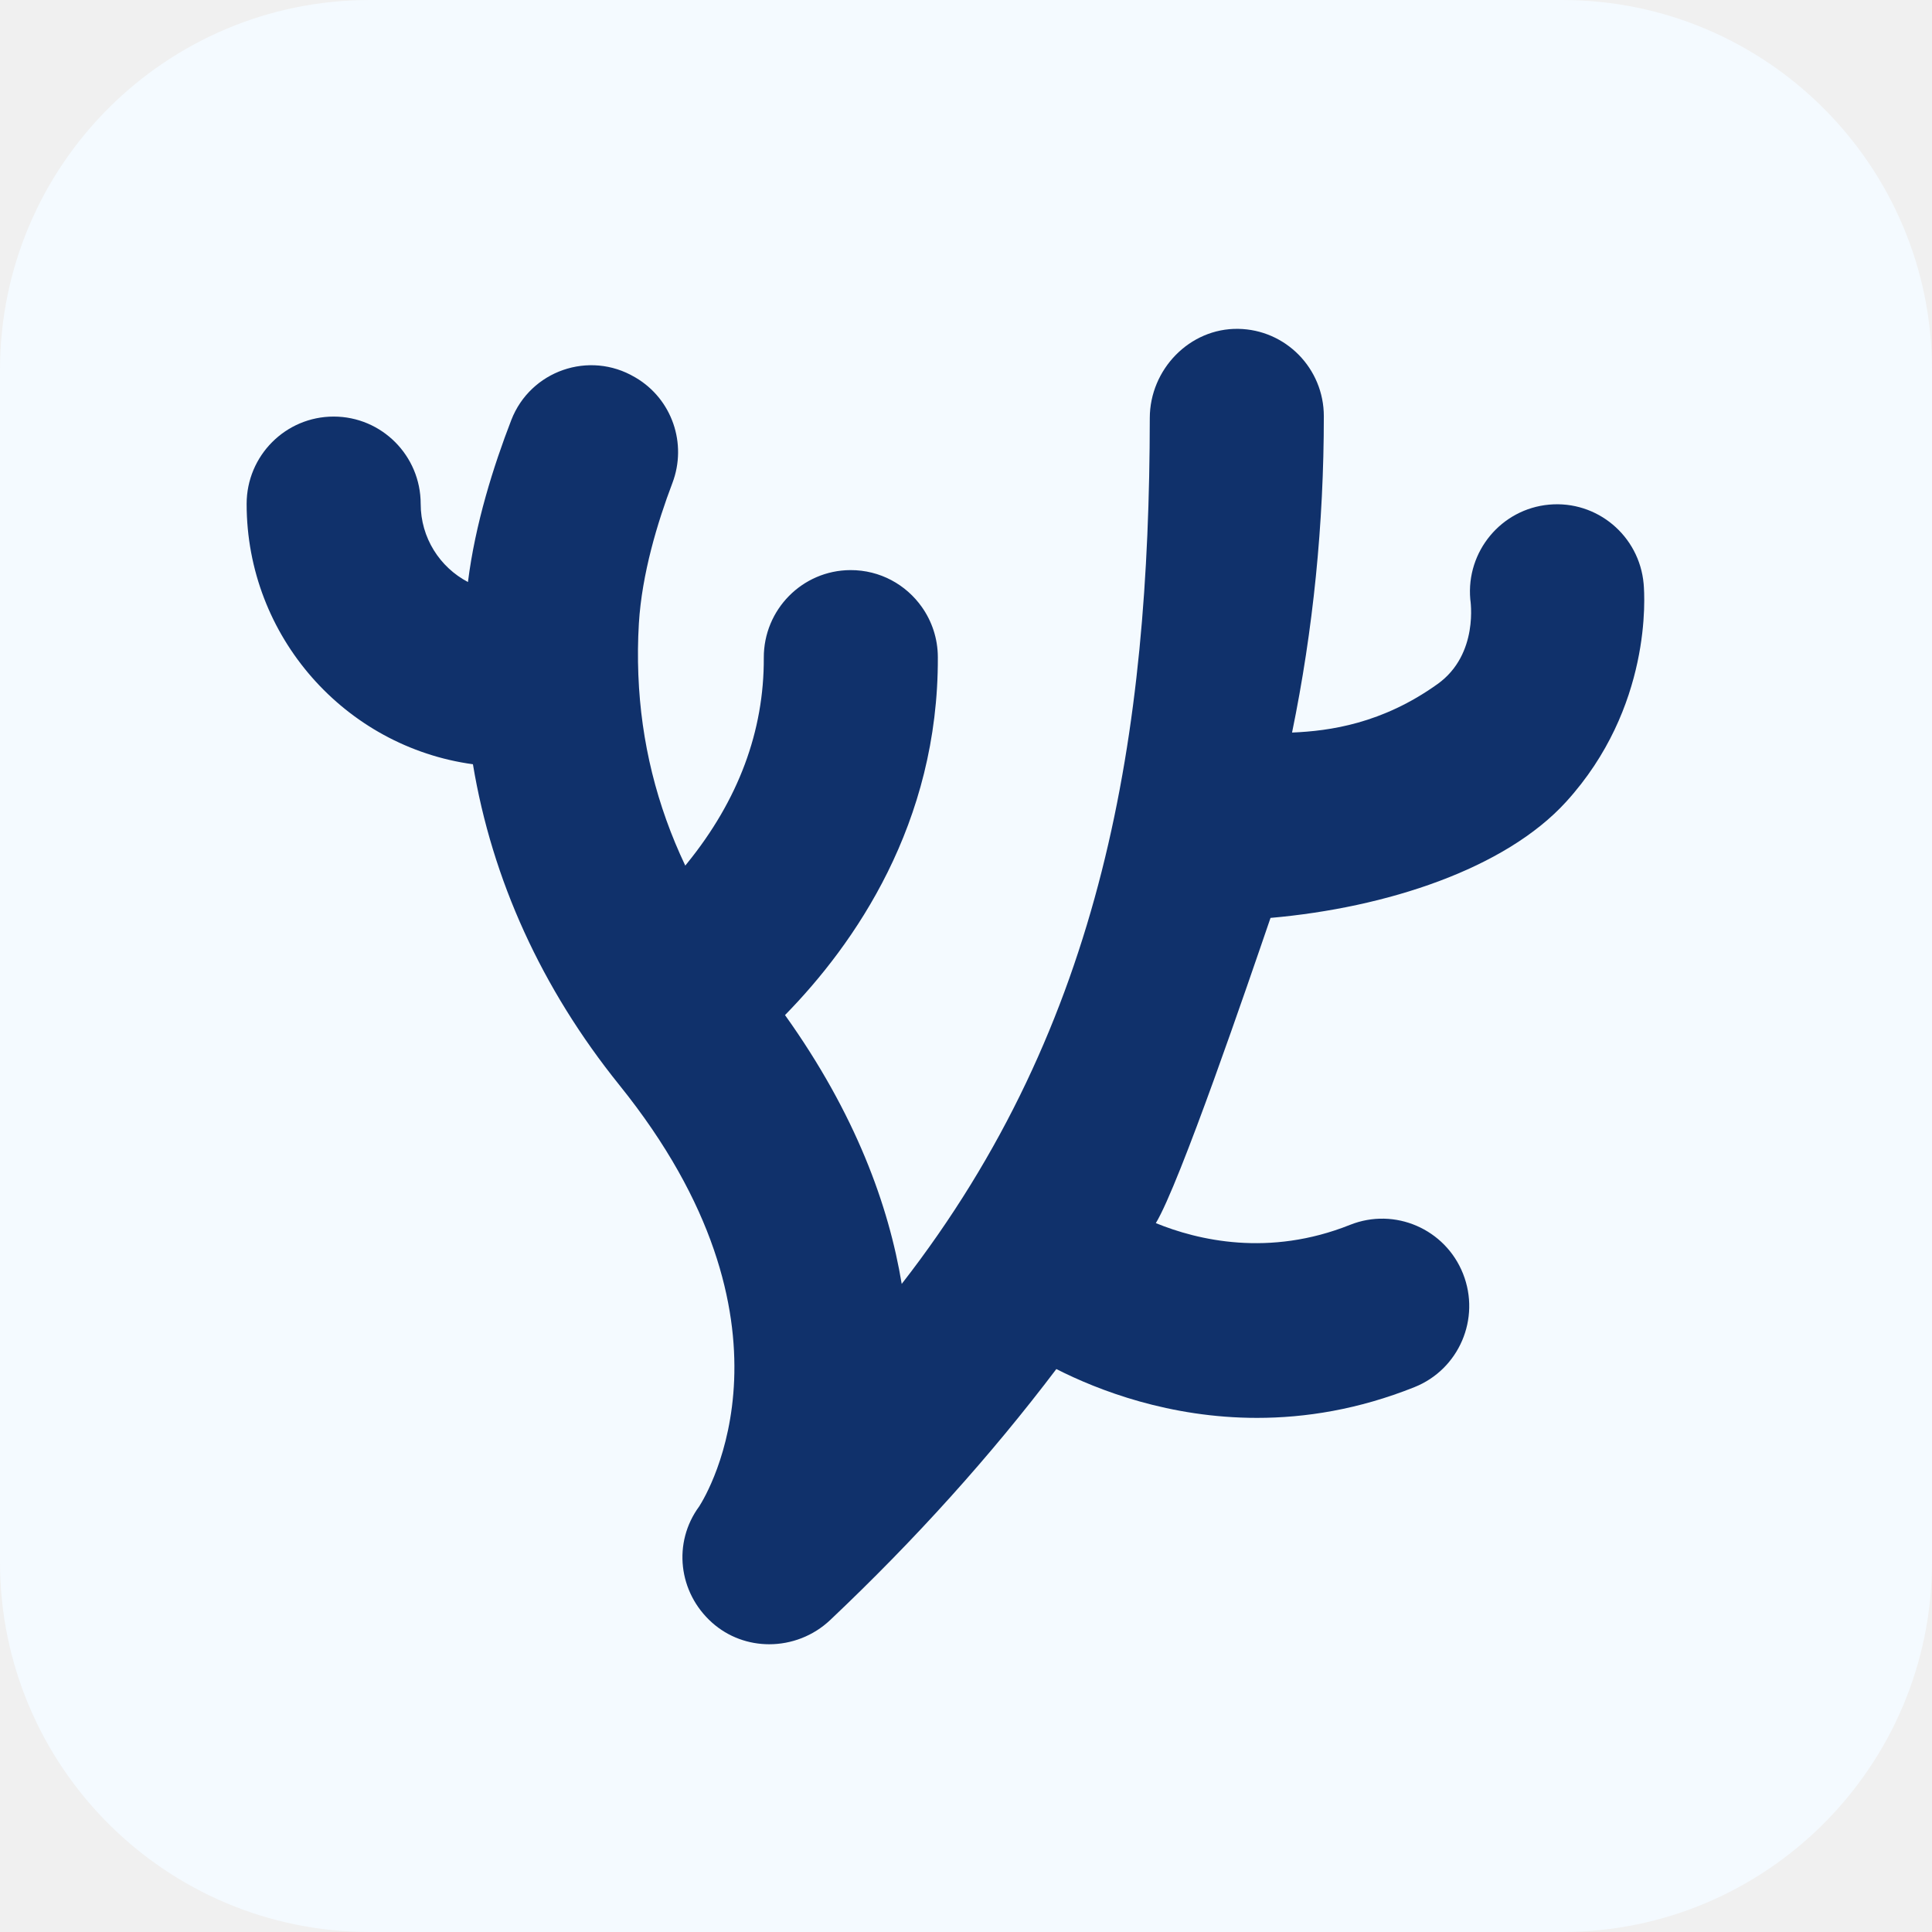
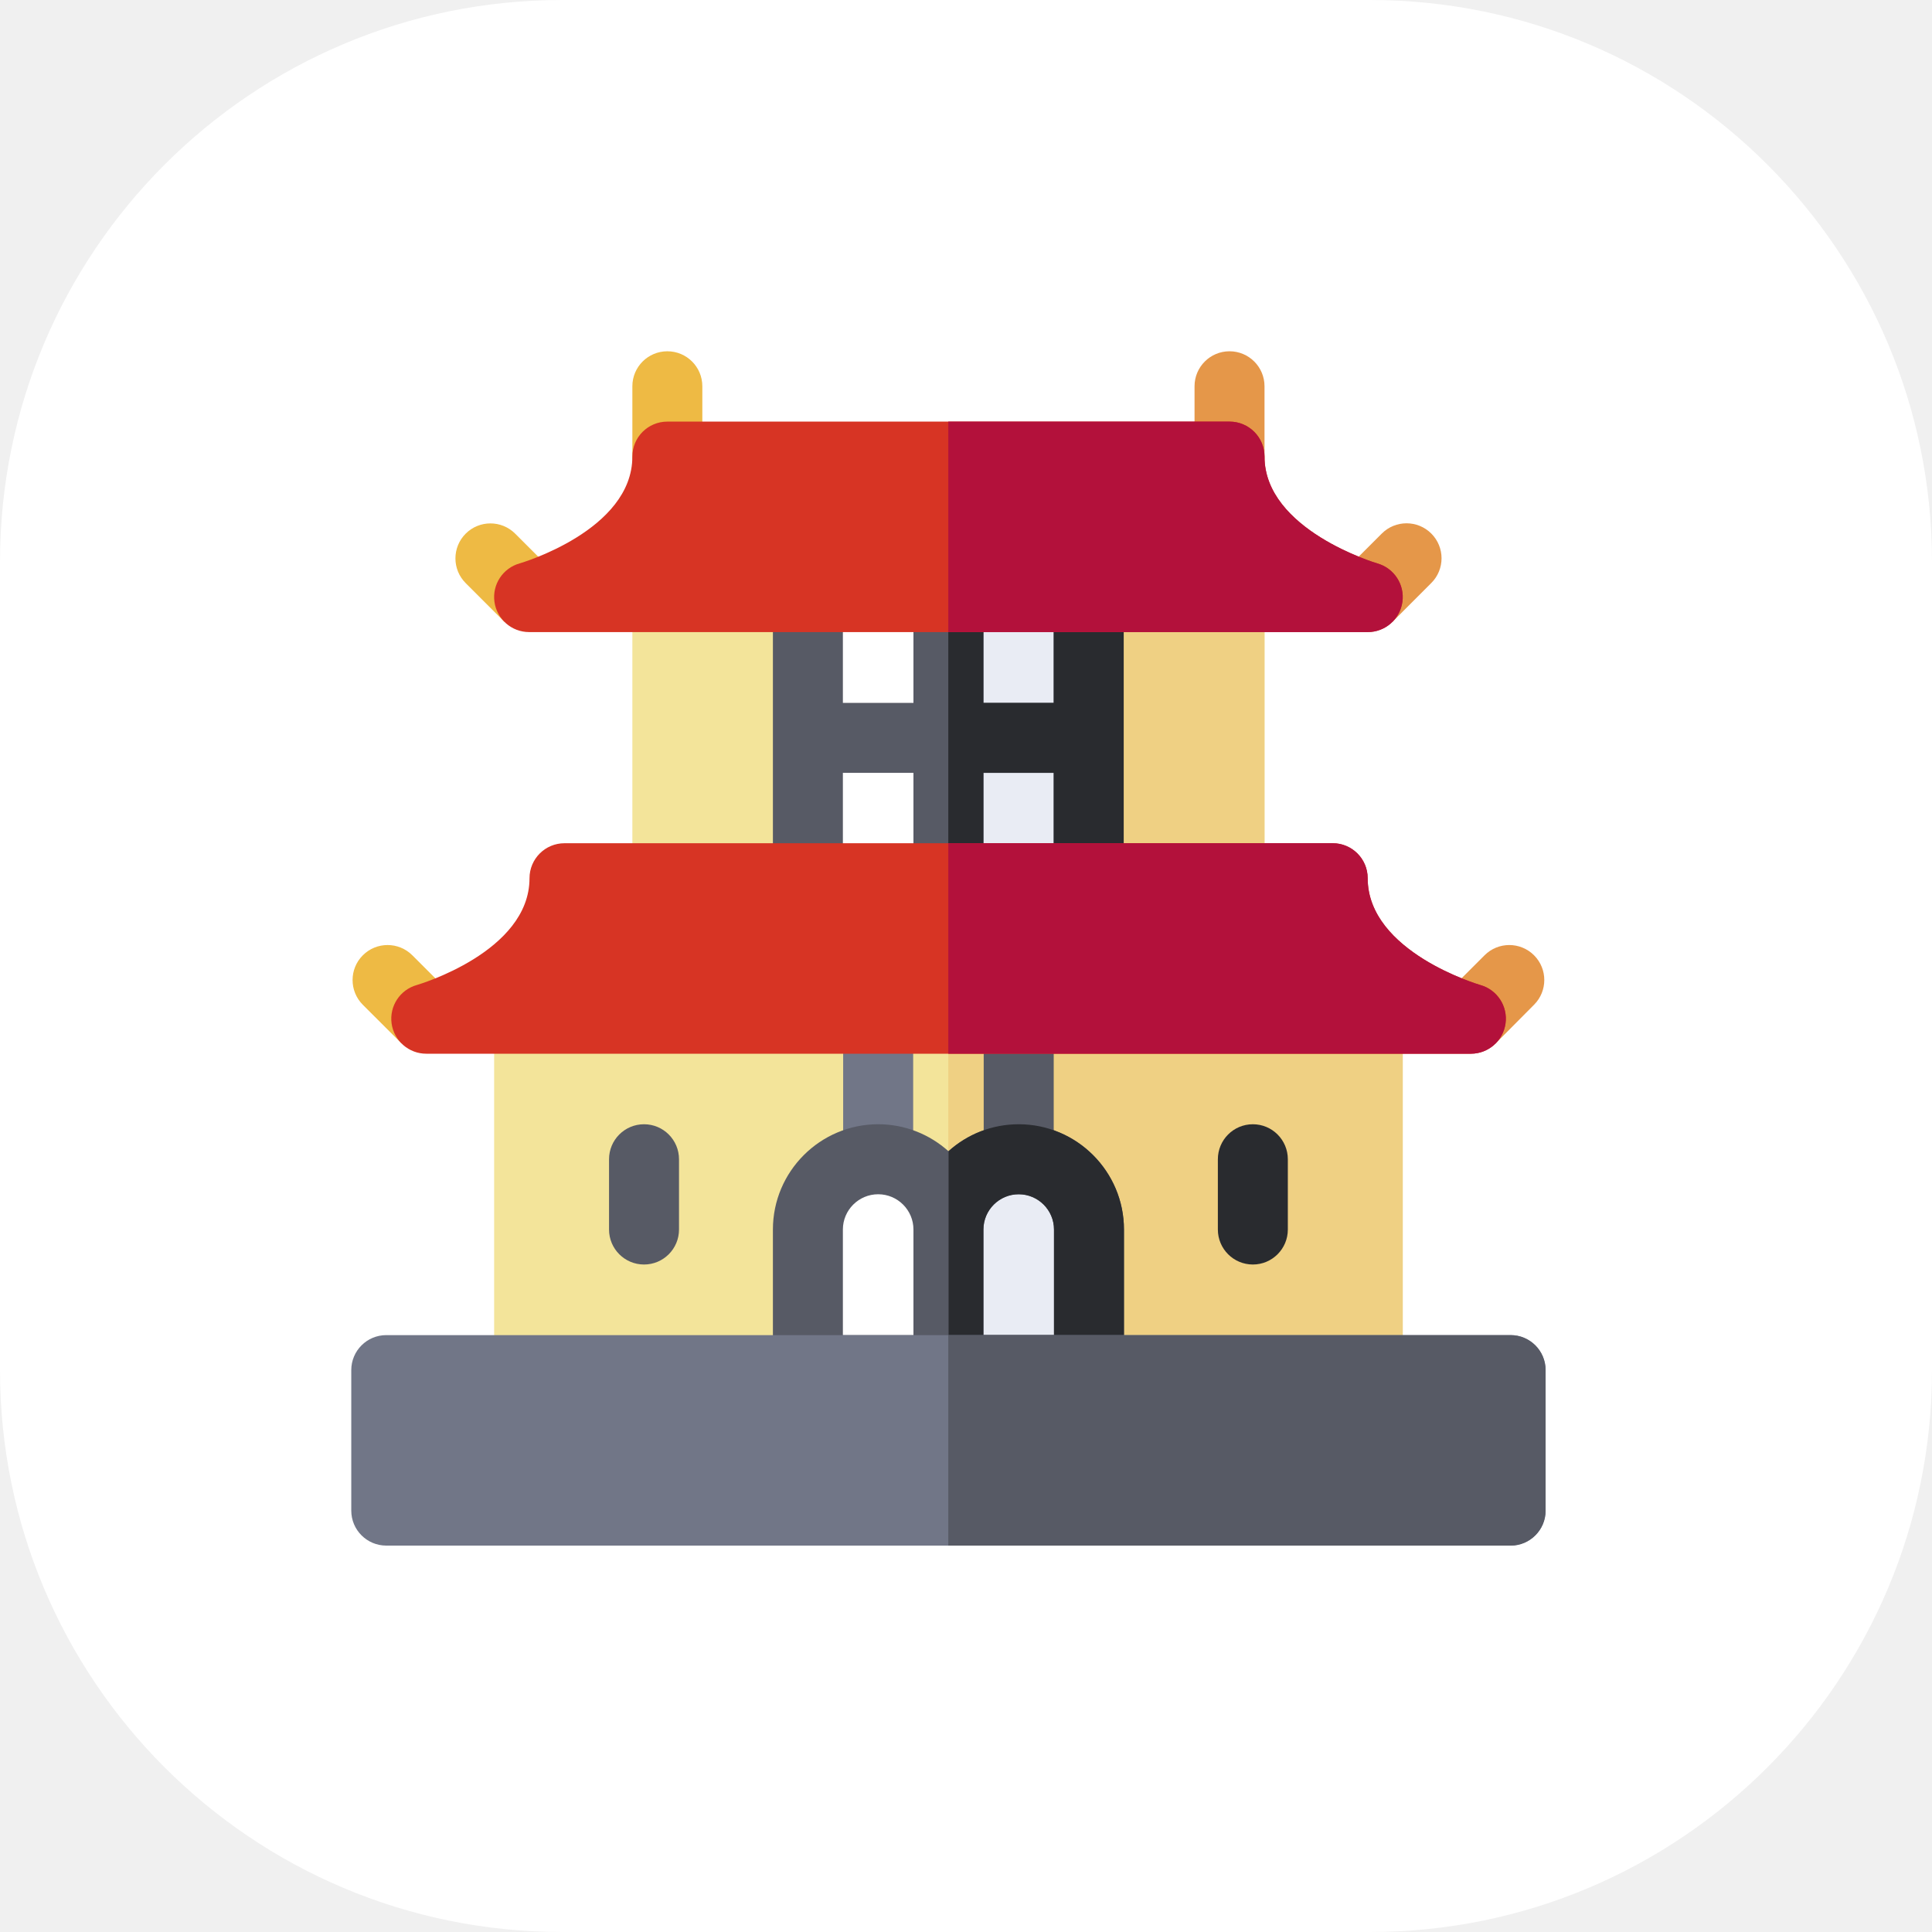
- <svg xmlns="http://www.w3.org/2000/svg" width="47" height="47" viewBox="0 0 47 47" fill="none">
-   <rect width="47" height="47" rx="9" fill="#F4FAFF" />
-   <path d="M39.985 14.202C39.88 13.033 38.852 12.171 37.687 12.276C36.523 12.381 35.664 13.414 35.768 14.582C35.769 14.593 35.985 15.914 34.974 16.639C33.625 17.606 32.346 17.783 31.432 17.821C31.946 15.32 32.205 12.751 32.205 10.125C32.205 8.962 31.275 8.017 30.12 8C28.941 7.983 27.973 8.985 27.971 10.169C27.962 17.831 26.872 24.892 21.936 31.234C21.622 29.336 20.818 27.101 19.097 24.694C20.784 22.971 22.833 20.04 22.815 15.984C22.813 15.532 22.67 15.113 22.428 14.77C22.043 14.222 21.407 13.866 20.688 13.869C19.519 13.874 18.576 14.83 18.581 16.003C18.589 17.784 17.962 19.465 16.717 21C16.702 21.02 16.686 21.038 16.671 21.058C15.976 19.595 15.594 18.049 15.53 16.431C15.529 16.424 15.529 16.416 15.529 16.409C15.513 15.999 15.517 15.585 15.542 15.166C15.615 13.96 15.995 12.706 16.357 11.752C16.722 10.792 16.348 9.708 15.466 9.188L15.443 9.175C14.335 8.521 12.904 9.016 12.438 10.219C12.006 11.336 11.56 12.747 11.384 14.159C10.701 13.801 10.234 13.084 10.234 12.258C10.234 11.085 9.286 10.134 8.117 10.134C6.948 10.134 6 11.085 6 12.259C6 15.489 8.401 18.168 11.505 18.592C11.971 21.396 13.174 24.046 15.068 26.397C19.725 32.177 17.209 36.336 17.009 36.647C16.36 37.53 16.503 38.741 17.32 39.472C17.716 39.826 18.214 40 18.713 40C19.248 40 19.784 39.801 20.197 39.41C22.262 37.457 24.099 35.417 25.698 33.305C26.718 33.823 28.45 34.493 30.58 34.493C31.753 34.493 33.046 34.29 34.407 33.746C35.494 33.313 36.024 32.078 35.592 30.987C35.16 29.897 33.93 29.364 32.843 29.797C30.873 30.584 29.139 30.172 28.118 29.755C28.696 28.806 30.378 23.878 30.908 22.33C33.732 22.082 36.615 21.136 38.098 19.507C40.188 17.212 40.012 14.503 39.985 14.202V14.202Z" fill="#10316B" />
+ <svg xmlns="http://www.w3.org/2000/svg" width="55" height="55" viewBox="0 0 55 55" fill="none">
+   <rect width="55" height="55" rx="16" fill="white" />
+   <path d="M38.937 40H15.063C14.513 40 14.067 39.554 14.067 39.004V29.012C14.067 28.462 14.513 28.016 15.063 28.016H38.937C39.487 28.016 39.933 28.462 39.933 29.012V39.004C39.933 39.554 39.487 40 38.937 40Z" fill="#F3E49A" />
+   <path d="M38.937 28.016H26.996V40H38.937C39.487 40 39.933 39.554 39.933 39.004V29.012C39.933 28.462 39.487 28.016 38.937 28.016Z" fill="#EFD083" />
+   <path d="M24.003 29.012H25.996V33.002H24.003V29.012Z" fill="#717687" />
+   <path d="M28.004 29.012H29.997V33.002H28.004V29.012Z" fill="#575A65" />
+   <path d="M18.334 35.998C17.784 35.998 17.338 35.552 17.338 35.002V33.002C17.338 32.451 17.784 32.005 18.334 32.005C18.884 32.005 19.33 32.451 19.33 33.002V35.002C19.33 35.552 18.884 35.998 18.334 35.998Z" fill="#575A65" />
+   <path d="M35.666 35.998C35.116 35.998 34.67 35.552 34.67 35.002V33.002C34.67 32.451 35.116 32.005 35.666 32.005C36.216 32.005 36.662 32.451 36.662 33.002V35.002C36.662 35.552 36.216 35.998 35.666 35.998Z" fill="#292B2F" />
+   <path d="M28.548 32.91C27.953 32.91 27.411 33.135 27 33.504C26.589 33.135 26.047 32.91 25.452 32.91C24.174 32.91 23.134 33.95 23.134 35.228V38.325C23.134 38.75 23.479 39.095 23.905 39.095H30.095C30.521 39.095 30.866 38.75 30.866 38.325V35.228C30.866 33.95 29.826 32.91 28.548 32.91Z" fill="white" />
+   <path d="M28.547 32.91C27.955 32.91 27.414 33.134 27.004 33.501V39.095H30.095C30.521 39.095 30.866 38.75 30.866 38.325V35.228C30.866 33.95 29.826 32.91 28.547 32.91Z" fill="#E9ECF4" />
+   <path d="M35.002 26.009H18.998C18.448 26.009 18.002 25.563 18.002 25.012V16.998C18.002 16.447 18.448 16.002 18.998 16.002H35.002C35.552 16.002 35.998 16.447 35.998 16.998V25.012C35.998 25.563 35.552 26.009 35.002 26.009Z" fill="#F3E49A" />
+   <path d="M35.002 16.002H26.996V26.009H35.002C35.552 26.009 35.998 25.563 35.998 25.012V16.998C35.998 16.447 35.552 16.002 35.002 16.002Z" fill="#EFD083" />
+   <path d="M23.104 17.103H30.896V24.894H23.104V17.103Z" fill="white" />
+   <path d="M27.004 17.103H30.896V24.894H27.004V17.103Z" fill="#E9ECF4" />
+   <path d="M30.993 16.002H22.999C22.449 16.002 22.003 16.447 22.003 16.998V25C22.003 25.55 22.449 25.996 22.999 25.996H30.993C31.543 25.996 31.989 25.55 31.989 25V16.998C31.989 16.447 31.543 16.002 30.993 16.002ZM29.997 20.009H27.996V17.33H29.997V20.009ZM26.004 17.33V20.009H23.995V17.33H26.004ZM23.995 22.001H26.004V24.668H23.995V22.001ZM27.996 24.668V22.001H29.997V24.668H27.996Z" fill="#575A65" />
+   <path d="M30.993 16.002H26.996V25.996H30.993C31.543 25.996 31.989 25.55 31.989 25V16.998C31.989 16.447 31.543 16.002 30.993 16.002ZM29.997 24.668H27.996V22.001H29.997V24.668ZM29.997 20.009H27.996V17.33H29.997V20.009Z" fill="#292B2F" />
+   <path d="M18.998 14.002C18.448 14.002 18.002 13.556 18.002 13.006V10.996C18.002 10.446 18.448 10 18.998 10C19.548 10 19.994 10.446 19.994 10.996V13.006C19.994 13.556 19.548 14.002 18.998 14.002Z" fill="#EEBA44" />
+   <path d="M35.002 14.002C34.452 14.002 34.006 13.556 34.006 13.006V10.996C34.006 10.446 34.452 10 35.002 10C35.552 10 35.998 10.446 35.998 10.996V13.006C35.998 13.556 35.552 14.002 35.002 14.002Z" fill="#E59749" />
+   <path d="M15.224 17.103C14.969 17.103 14.925 17.136 14.359 17.702L13.257 16.6C12.868 16.212 12.868 15.581 13.257 15.192C13.646 14.803 14.277 14.803 14.666 15.192L15.767 16.293C16.156 16.682 16.156 17.313 15.767 17.702C15.573 17.896 15.479 17.103 15.224 17.103Z" fill="#EEBA44" />
+   <path d="M38.236 17.699C37.847 17.31 37.847 16.679 38.236 16.29L39.337 15.189C39.726 14.8 40.357 14.8 40.746 15.189C41.135 15.578 41.135 16.208 40.746 16.597L39.644 17.7C39.644 17.7 38.43 17.893 38.236 17.699V17.699Z" fill="#E59749" />
+   <path d="M38.937 17.994H15.063C14.565 17.994 14.144 17.626 14.076 17.133C14.008 16.64 14.315 16.172 14.795 16.038C14.824 16.03 18.002 15.099 18.002 12.998C18.002 12.447 18.448 12.002 18.998 12.002H35.002C35.552 12.002 35.998 12.447 35.998 12.998C35.998 15.082 39.174 16.029 39.206 16.038C39.685 16.172 39.992 16.64 39.924 17.133C39.856 17.626 39.435 17.994 38.937 17.994Z" fill="#D73424" />
+   <path d="M11.431 29.705L10.329 28.604C9.94 28.215 9.94 27.584 10.329 27.195C10.718 26.806 11.349 26.806 11.738 27.195L12.839 28.296C13.228 28.685 11.431 29.705 11.431 29.705V29.705Z" fill="#EEBA44" />
+   <path d="M41.161 29.705C40.772 29.316 40.772 28.685 41.161 28.296L42.262 27.195C42.651 26.806 43.282 26.806 43.671 27.195C44.06 27.584 44.06 28.214 43.671 28.603L42.574 29.708C42.574 29.708 41.355 29.899 41.161 29.705Z" fill="#E59749" />
+   <path d="M41.874 29.997H12.135C11.637 29.997 11.216 29.629 11.148 29.136C11.081 28.643 11.387 28.175 11.867 28.041C11.896 28.033 15.074 27.102 15.074 25.001C15.074 24.451 15.52 24.005 16.07 24.005H37.939C38.489 24.005 38.935 24.451 38.935 25.001C38.935 27.102 42.113 28.033 42.145 28.042C42.623 28.178 42.928 28.646 42.859 29.138C42.791 29.63 42.371 29.997 41.874 29.997V29.997Z" fill="#D73424" />
+   <path d="M42.145 28.042C42.113 28.033 38.935 27.102 38.935 25C38.935 24.45 38.489 24.004 37.939 24.004H26.996V29.997H41.874C42.371 29.997 42.79 29.63 42.859 29.138C42.928 28.646 42.623 28.178 42.145 28.042V28.042Z" fill="#B3113B" />
+   <path d="M39.206 16.038C39.174 16.029 35.998 15.082 35.998 12.998C35.998 12.447 35.552 12.002 35.002 12.002H26.996V17.994H38.937C39.435 17.994 39.856 17.626 39.924 17.133C39.992 16.64 39.685 16.172 39.206 16.038Z" fill="#B3113B" />
+   <path d="M29 32.005C28.232 32.005 27.531 32.296 27 32.773C26.469 32.296 25.768 32.005 25 32.005C23.347 32.005 22.003 33.35 22.003 35.002V39.004C22.003 39.554 22.449 40 22.999 40H31.001C31.551 40 31.997 39.554 31.997 39.004V35.002C31.997 33.35 30.653 32.005 29 32.005ZM23.995 35.002C23.995 34.448 24.446 33.998 25 33.998C25.553 33.998 26.004 34.448 26.004 35.002V38.008H23.995V35.002ZM30.005 38.008H27.996V35.002C27.996 34.448 28.447 33.998 29 33.998C29.554 33.998 30.005 34.448 30.005 35.002V38.008Z" fill="#575A65" />
+   <path d="M29 32.005C28.234 32.005 27.534 32.295 27.004 32.77V40H31.001C31.551 40 31.997 39.554 31.997 39.004V35.002C31.997 33.35 30.653 32.005 29 32.005ZM30.005 38.008H27.996V35.002C27.996 34.448 28.447 33.998 29 33.998C29.554 33.998 30.005 34.448 30.005 35.002V38.008Z" fill="#292B2F" />
+   <path d="M43.004 44H10.996C10.446 44 10 43.554 10 43.004V39.004C10 38.454 10.446 38.008 10.996 38.008H43.004C43.554 38.008 44 38.454 44 39.004V43.004C44 43.554 43.554 44 43.004 44Z" fill="#717687" />
+   <path d="M43.004 38.008H26.996V44H43.004C43.554 44 44 43.554 44 43.004V39.004C44 38.454 43.554 38.008 43.004 38.008Z" fill="#575A65" />
</svg>
